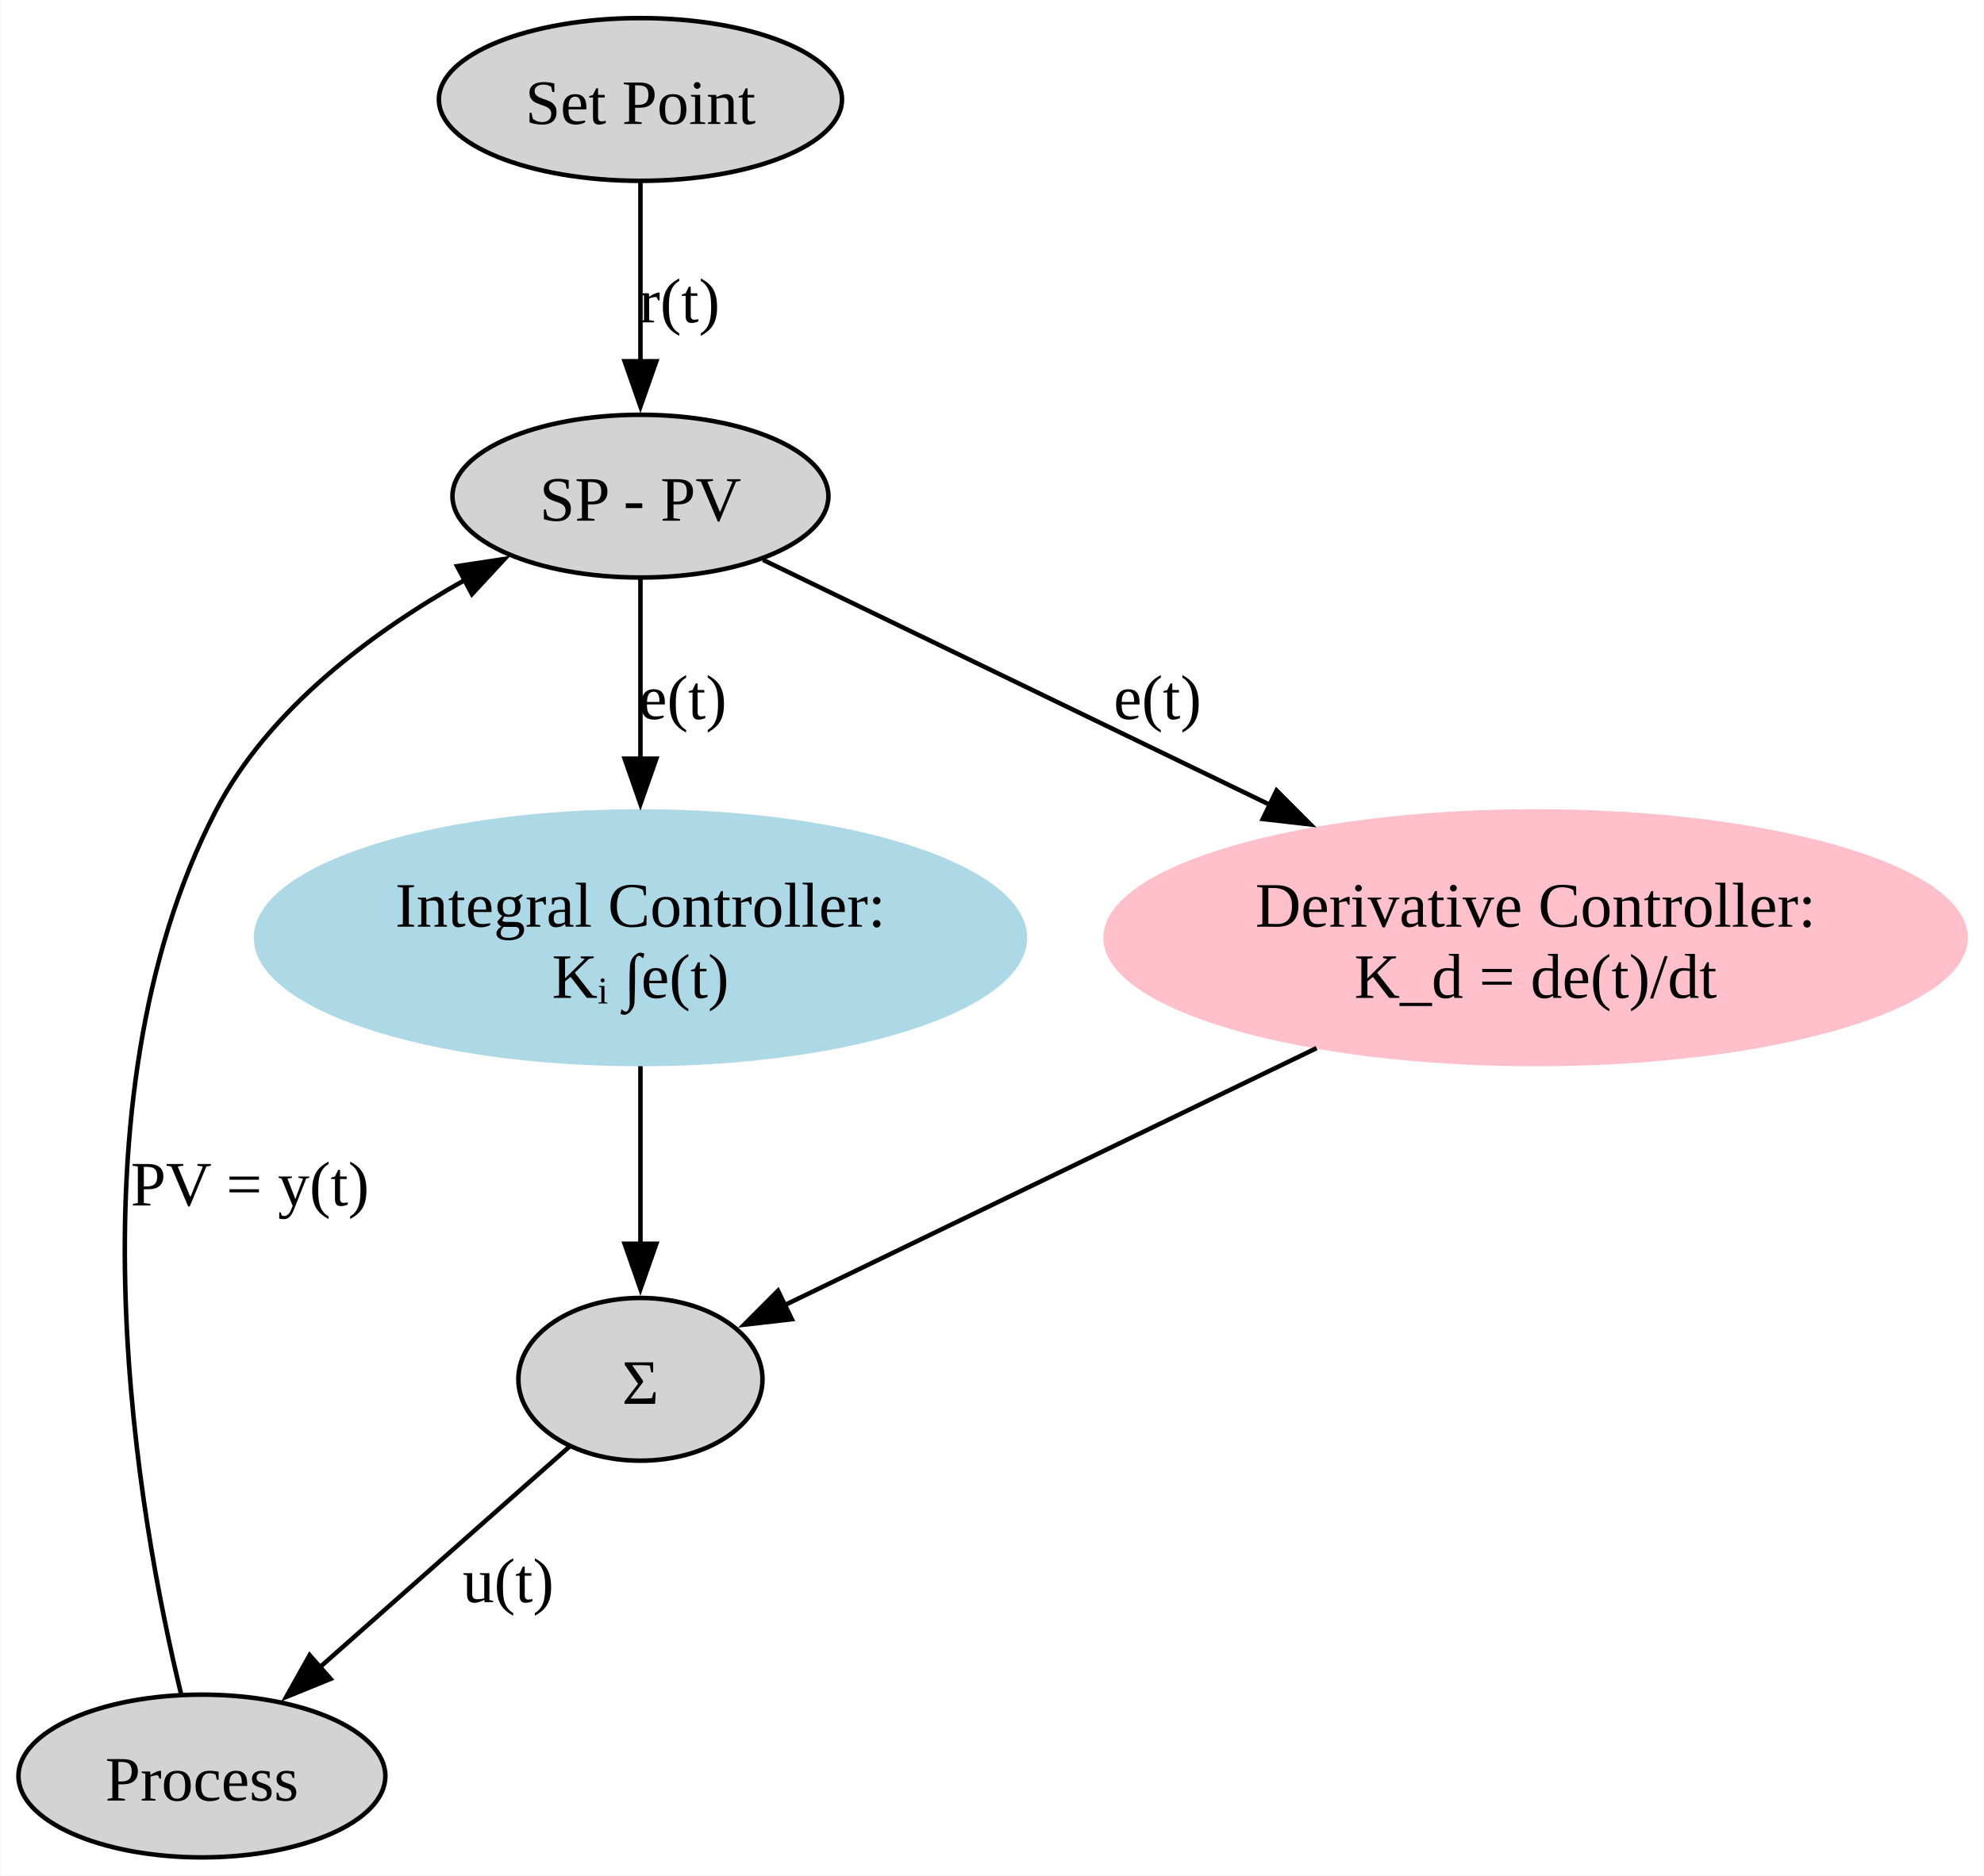
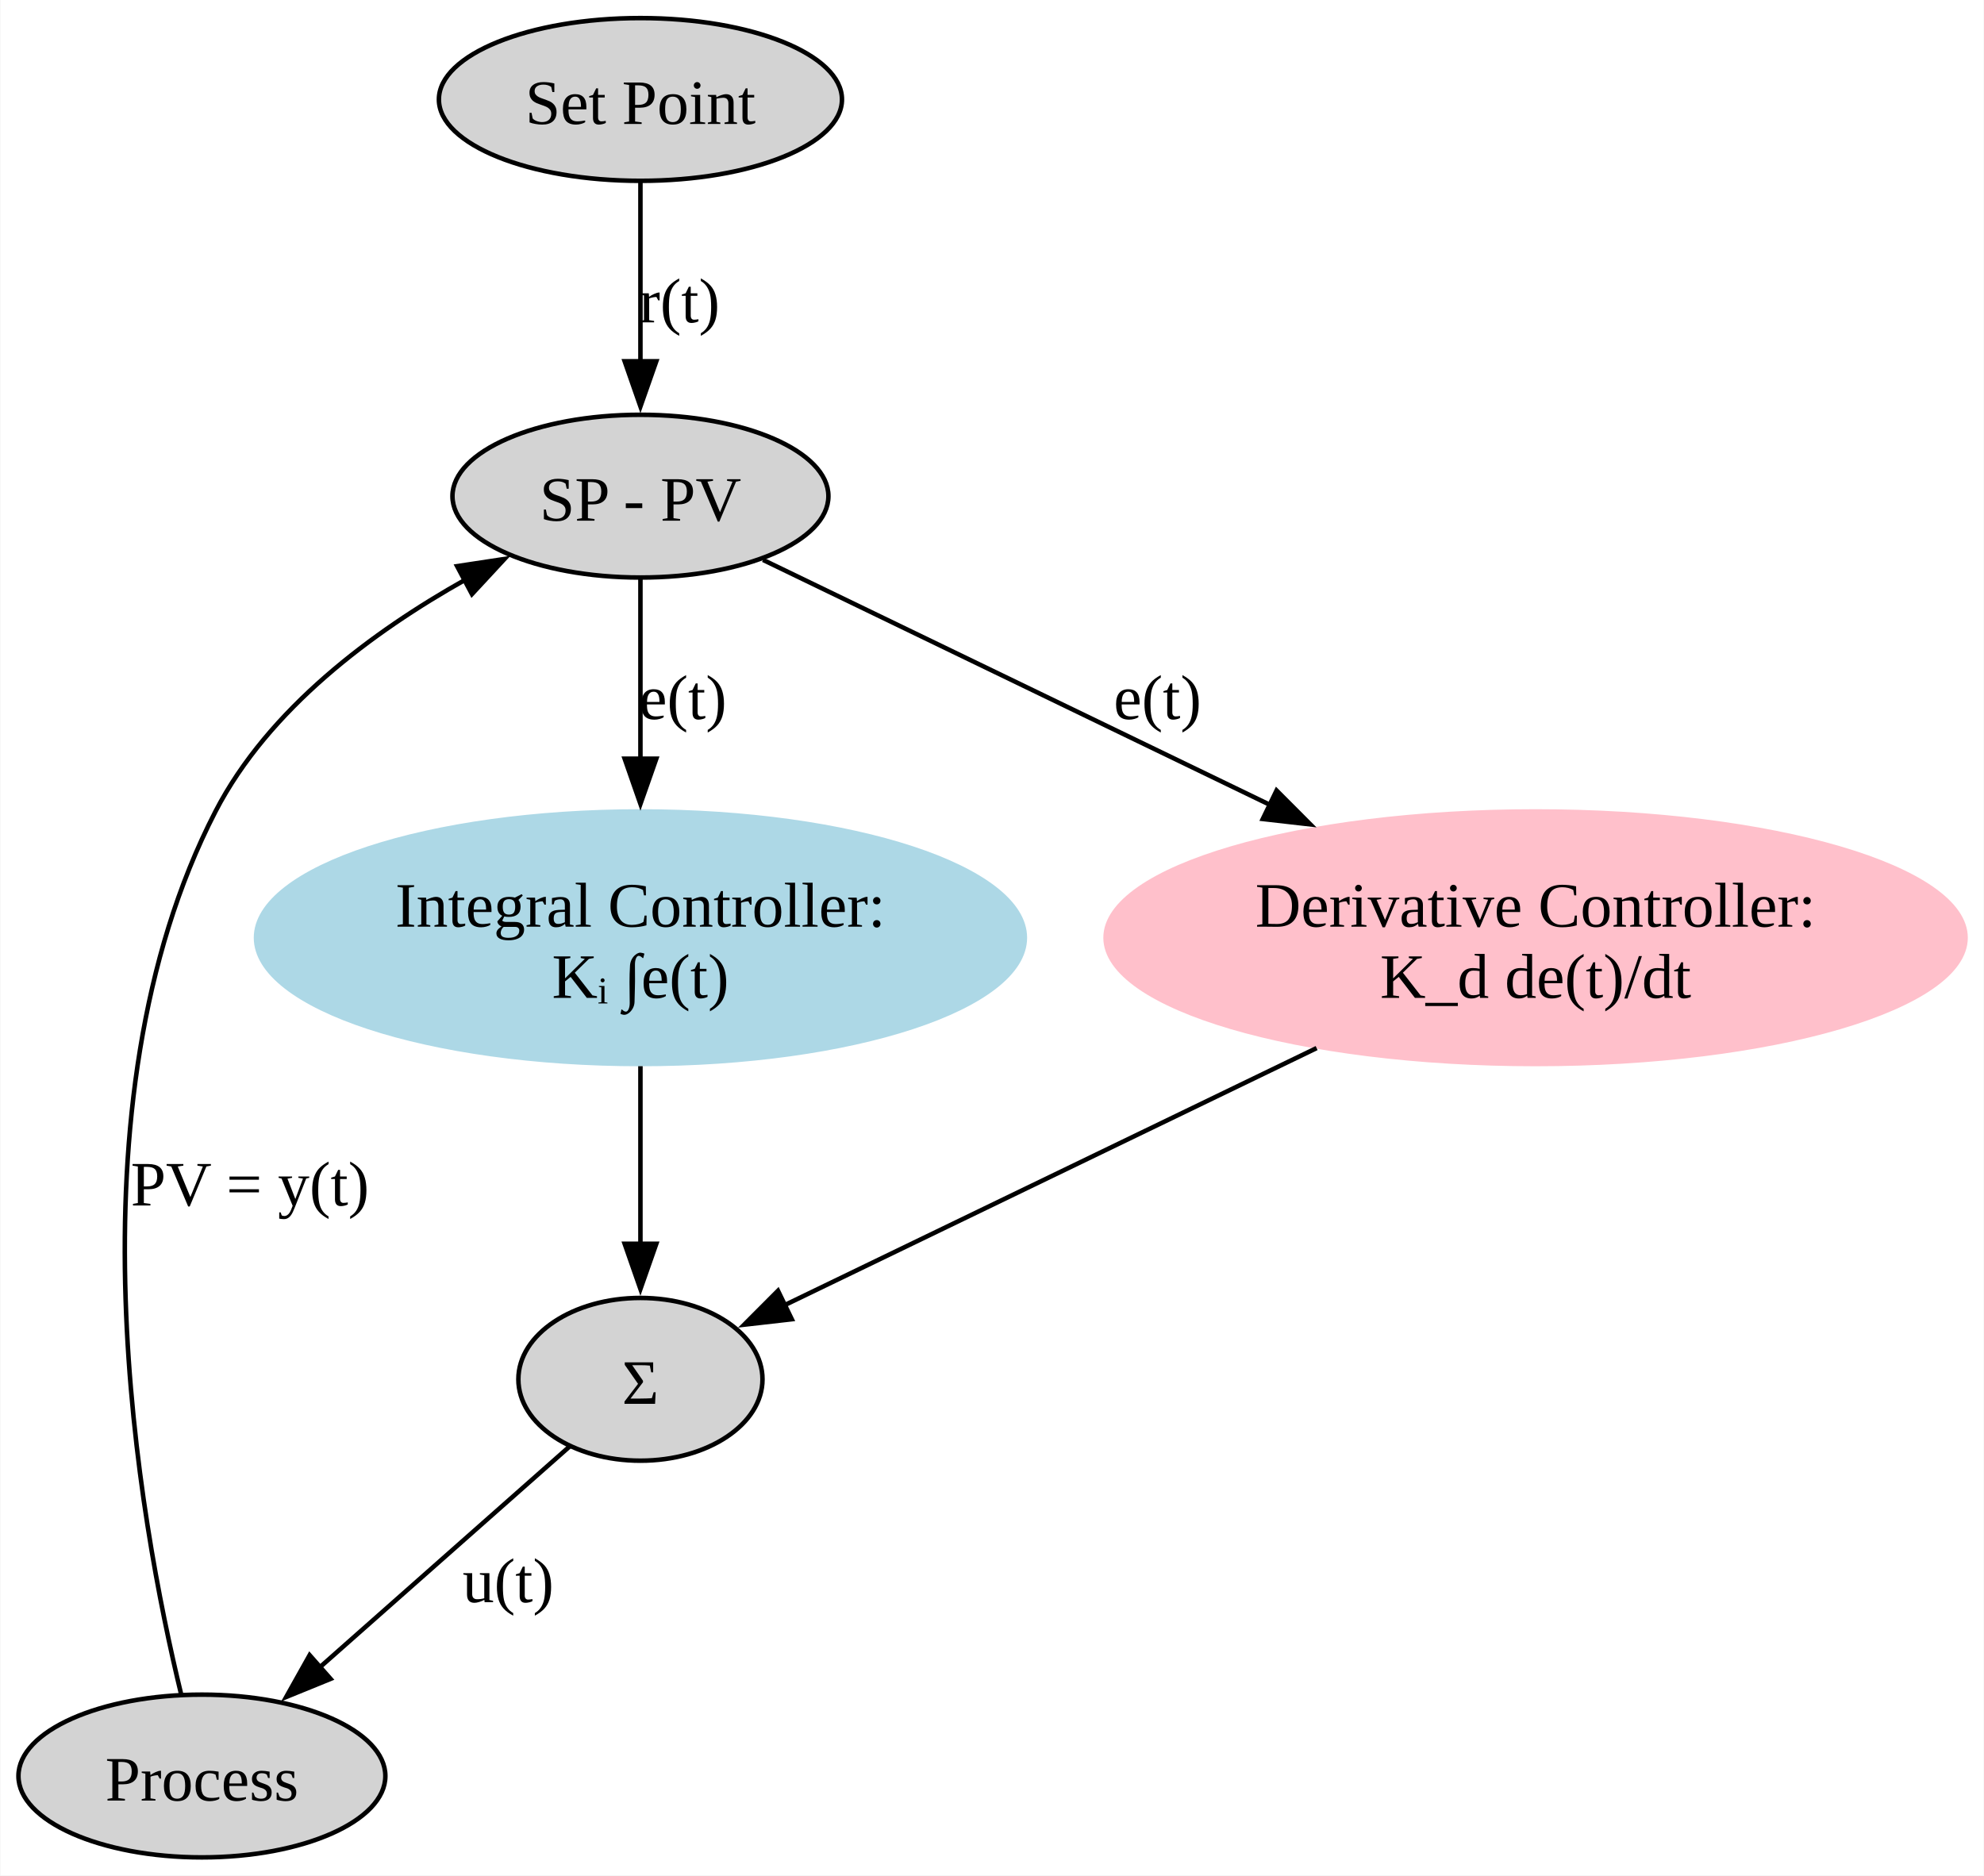
<svg xmlns="http://www.w3.org/2000/svg" width="439pt" height="415pt" viewBox="0.00 0.00 438.69 414.86">
  <g id="graph0" class="graph" transform="scale(1 1) rotate(0) translate(4 410.86)">
    <polygon fill="white" stroke="none" points="-4,4 -4,-410.86 434.69,-410.86 434.69,4 -4,4" />
    <g id="node1" class="node">
      <ellipse fill="lightgrey" stroke="black" cx="137.58" cy="-388.86" rx="44.58" ry="18" />
      <text text-anchor="middle" x="137.58" y="-383.44" font-family="Times New Roman,serif" font-size="14.00">Set Point</text>
    </g>
    <g id="node3" class="node">
      <ellipse fill="lightgrey" stroke="black" cx="137.58" cy="-301.11" rx="41.58" ry="18" />
      <text text-anchor="middle" x="137.58" y="-295.69" font-family="Times New Roman,serif" font-size="14.00">SP - PV</text>
    </g>
    <g id="edge1" class="edge">
      <path fill="none" stroke="black" d="M137.58,-370.51C137.58,-359.12 137.58,-343.95 137.58,-330.79" />
      <polygon fill="black" stroke="black" points="141.09,-330.95 137.58,-320.95 134.09,-330.95 141.09,-330.95" />
      <text text-anchor="middle" x="146.21" y="-339.56" font-family="Times New Roman,serif" font-size="14.00">r(t)</text>
    </g>
    <g id="node2" class="node">
      <ellipse fill="lightgrey" stroke="black" cx="40.58" cy="-18" rx="40.58" ry="18" />
      <text text-anchor="middle" x="40.58" y="-12.57" font-family="Times New Roman,serif" font-size="14.00">Process</text>
    </g>
    <g id="edge2" class="edge">
      <path fill="none" stroke="black" d="M35.96,-36.2C26.78,-74.01 9.92,-166.17 43.58,-231.36 55.33,-254.11 78.45,-271.17 98.82,-282.61" />
      <polygon fill="black" stroke="black" points="97.03,-285.62 107.51,-287.21 100.31,-279.44 97.03,-285.62" />
      <text text-anchor="middle" x="51.21" y="-144.2" font-family="Times New Roman,serif" font-size="14.00">PV = y(t)</text>
    </g>
    <g id="node4" class="node">
      <ellipse fill="lightblue" stroke="lightblue" cx="137.58" cy="-203.43" rx="85.03" ry="27.93" />
      <text text-anchor="middle" x="137.58" y="-205.88" font-family="Times New Roman,serif" font-size="14.00">Integral Controller:</text>
      <text text-anchor="middle" x="137.58" y="-190.13" font-family="Times New Roman,serif" font-size="14.00">Kᵢ ∫e(t)</text>
    </g>
    <g id="edge3" class="edge">
      <path fill="none" stroke="black" d="M137.58,-283.01C137.58,-271.84 137.58,-256.79 137.58,-242.85" />
      <polygon fill="black" stroke="black" points="141.09,-243.03 137.58,-233.03 134.09,-243.03 141.09,-243.03" />
      <text text-anchor="middle" x="146.96" y="-251.81" font-family="Times New Roman,serif" font-size="14.00">e(t)</text>
    </g>
    <g id="node5" class="node">
      <ellipse fill="pink" stroke="pink" cx="335.58" cy="-203.43" rx="95.11" ry="27.93" />
      <text text-anchor="middle" x="335.58" y="-205.88" font-family="Times New Roman,serif" font-size="14.00">Derivative Controller:</text>
-       <text text-anchor="middle" x="335.58" y="-190.13" font-family="Times New Roman,serif" font-size="14.00">K_d = de(t)/dt</text>
+       <text text-anchor="middle" x="335.58" y="-190.13" font-family="Times New Roman,serif" font-size="14.00">K_d de(t)/dt</text>
    </g>
    <g id="edge4" class="edge">
      <path fill="none" stroke="black" d="M164.7,-287.01C193.45,-273.11 239.76,-250.74 276.92,-232.78" />
      <polygon fill="black" stroke="black" points="278.29,-236 285.77,-228.5 275.24,-229.7 278.29,-236" />
      <text text-anchor="middle" x="251.96" y="-251.81" font-family="Times New Roman,serif" font-size="14.00">e(t)</text>
    </g>
    <g id="node6" class="node">
      <ellipse fill="lightgrey" stroke="black" cx="137.58" cy="-105.75" rx="27" ry="18" />
      <text text-anchor="middle" x="137.58" y="-100.33" font-family="Times New Roman,serif" font-size="14.00">Σ</text>
    </g>
    <g id="edge5" class="edge">
      <path fill="none" stroke="black" d="M137.58,-175.01C137.58,-162.63 137.58,-147.99 137.58,-135.45" />
      <polygon fill="black" stroke="black" points="141.09,-135.73 137.58,-125.73 134.09,-135.73 141.09,-135.73" />
    </g>
    <g id="edge6" class="edge">
      <path fill="none" stroke="black" d="M287.15,-179.02C250.43,-161.28 201.02,-137.4 169.23,-122.04" />
      <polygon fill="black" stroke="black" points="171.06,-119.04 160.53,-117.84 168.01,-125.34 171.06,-119.04" />
    </g>
    <g id="edge7" class="edge">
      <path fill="none" stroke="black" d="M122,-90.97C107,-77.71 84.04,-57.41 66.32,-41.75" />
      <polygon fill="black" stroke="black" points="69.04,-39.49 59.23,-35.49 64.41,-44.73 69.04,-39.49" />
      <text text-anchor="middle" x="108.33" y="-56.45" font-family="Times New Roman,serif" font-size="14.00">u(t)</text>
    </g>
  </g>
</svg>
